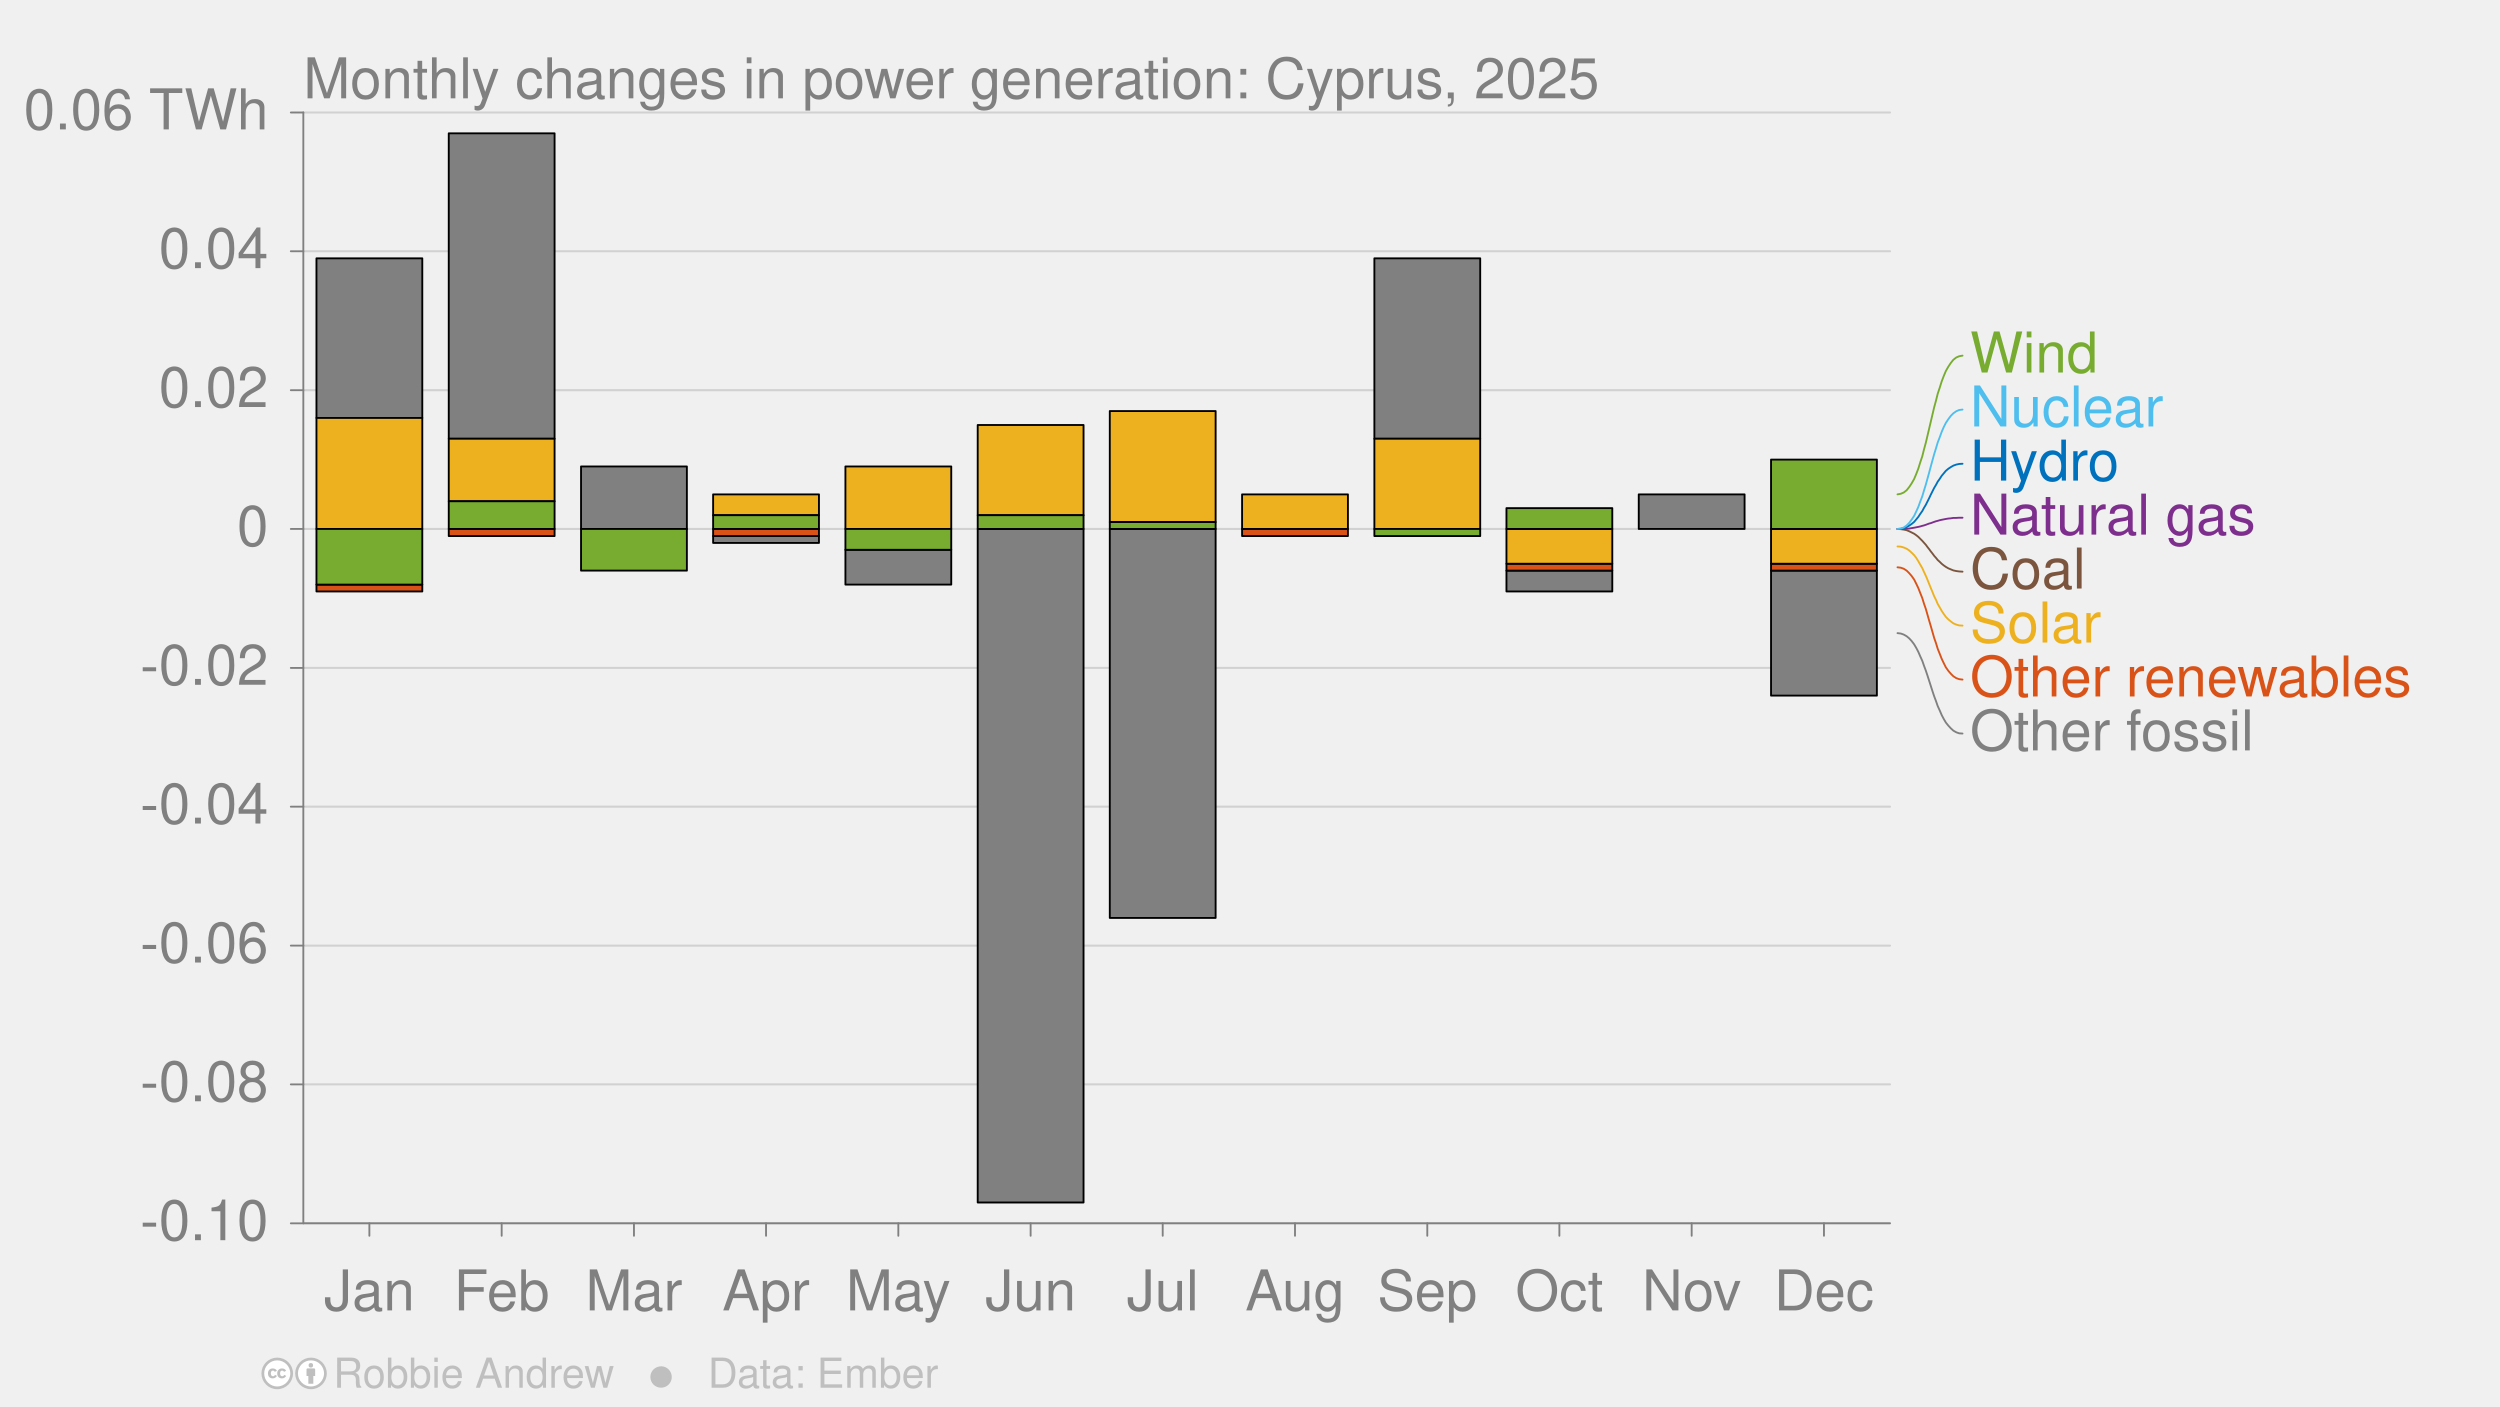
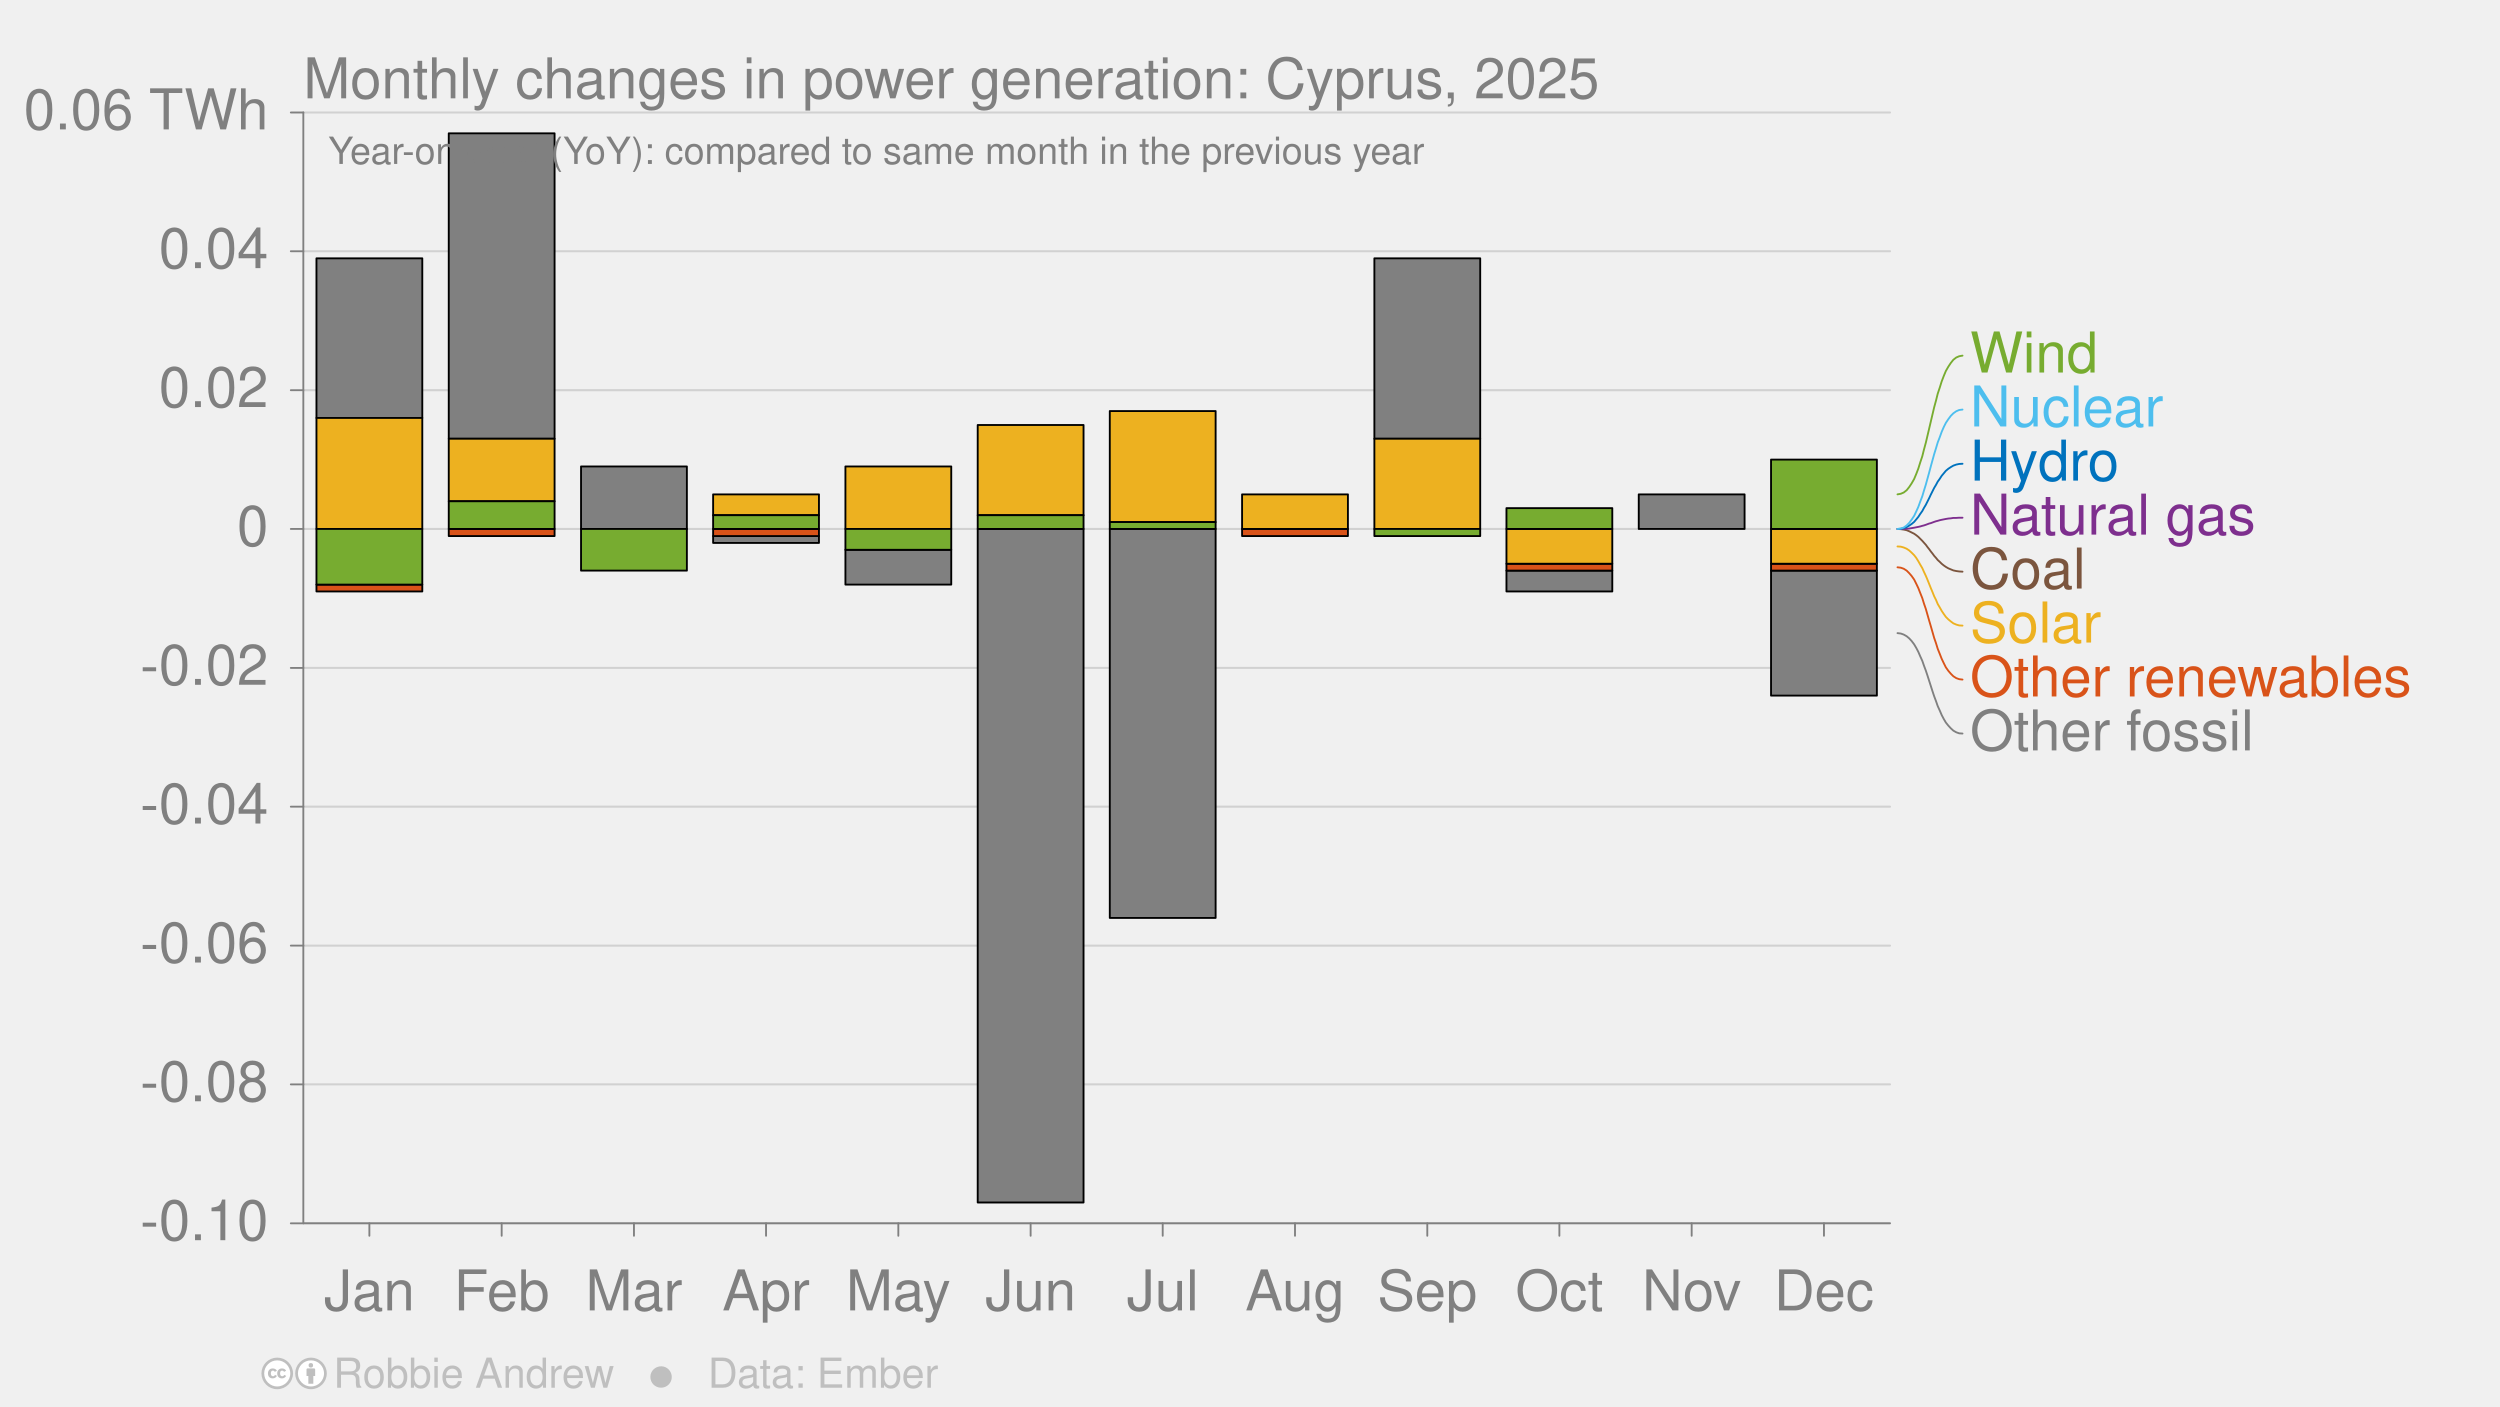
<svg xmlns="http://www.w3.org/2000/svg" xmlns:xlink="http://www.w3.org/1999/xlink" version="1.1" width="100%" height="100%" viewBox="0 0 1200.000 674.916">
  <style type="text/css">
  #main {font-family:Helvetica,Arial,sans-serif; font-size:27.00px;
         fill-opacity:1; fill:#000000; stroke:none; stroke-linejoin:round; stroke-linecap:round; stroke-width:1.00;}
  .marker {stroke-opacity:0;fill-opacity:0;}
  .marker:hover {stroke-opacity:0.5; fill-opacity:1;}
  .ticklabel {font-size:27.00px;fill:#808080;stroke:none;font-family:Helvetica}
  .ytl {text-anchor:end;}
  .dp1 {pointer-events:none;font-size:70%;text-anchor:middle;fill:#000000;}
  .dp2 {pointer-events:none;font-size:70%;text-anchor:middle;fill:#FFFFFF;}
  .numtip {pointer-events:none;}
  .cc {opacity:0.25;}
.dl_fe {background-color:#FDFFDF;display:flex;margin:auto;align-items:center}
.dl_fe_p {font-size:20px;text-align:center;margin:3px}
.dl_el {display:none;pointer-events:none;}
.cc:hover + .dl_el {display:block;}
text:hover + .dl_el {display:block;}
</style>
  <defs>
    <clipPath id="axis_clip">
      <rect x="145.8" y="54.2" width="761.2" height="532.8" />
    </clipPath>
    <path id="line_x" d="M 145.600,0 h 761.600" stroke="#262626" stroke-opacity="0.15" stroke-width="1.00" />
    <path id="tick_y" d="M 145.600,0 h -6.000" stroke="#808080" stroke-width="0.90" />
    <path id="tick_x" d="M 0,587.177 v 6.000" stroke="#808080" stroke-width="0.90" />
  </defs>
  <g id="main">
    <use xlink:href="#line_x" transform="translate(0,587.2)" />
    <use xlink:href="#line_x" transform="translate(0,520.5)" />
    <use xlink:href="#line_x" transform="translate(0,453.9)" />
    <use xlink:href="#line_x" transform="translate(0,387.2)" />
    <use xlink:href="#line_x" transform="translate(0,320.6)" />
    <use xlink:href="#line_x" transform="translate(0,253.9)" />
    <use xlink:href="#line_x" transform="translate(0,187.3)" />
    <use xlink:href="#line_x" transform="translate(0,120.6)" />
    <use xlink:href="#line_x" transform="translate(0,54.0)" />
    <use xlink:href="#tick_y" transform="translate(0,587.2)" />
    <use xlink:href="#tick_y" transform="translate(0,520.5)" />
    <use xlink:href="#tick_y" transform="translate(0,453.9)" />
    <use xlink:href="#tick_y" transform="translate(0,387.2)" />
    <use xlink:href="#tick_y" transform="translate(0,320.6)" />
    <use xlink:href="#tick_y" transform="translate(0,253.9)" />
    <use xlink:href="#tick_y" transform="translate(0,187.3)" />
    <use xlink:href="#tick_y" transform="translate(0,120.6)" />
    <use xlink:href="#tick_y" transform="translate(0,54.0)" />
    <use xlink:href="#tick_x" transform="translate(177.3,0)" />
    <use xlink:href="#tick_x" transform="translate(240.8,0)" />
    <use xlink:href="#tick_x" transform="translate(304.3,0)" />
    <use xlink:href="#tick_x" transform="translate(367.7,0)" />
    <use xlink:href="#tick_x" transform="translate(431.2,0)" />
    <use xlink:href="#tick_x" transform="translate(494.7,0)" />
    <use xlink:href="#tick_x" transform="translate(558.1,0)" />
    <use xlink:href="#tick_x" transform="translate(621.6,0)" />
    <use xlink:href="#tick_x" transform="translate(685.1,0)" />
    <use xlink:href="#tick_x" transform="translate(748.5,0)" />
    <use xlink:href="#tick_x" transform="translate(812.0,0)" />
    <use xlink:href="#tick_x" transform="translate(875.5,0)" />
    <polyline points="145.6,53.993 145.6,587.177 907.2,587.177" stroke="#808080" stroke-width="0.90" fill="none" />
    <text class="ticklabel xtl" transform="translate(177.3,629.0)" text-anchor="middle">Jan</text>
    <text class="ticklabel xtl" transform="translate(240.8,629.0)" text-anchor="middle">Feb</text>
    <text class="ticklabel xtl" transform="translate(304.3,629.0)" text-anchor="middle">Mar</text>
    <text class="ticklabel xtl" transform="translate(367.7,629.0)" text-anchor="middle">Apr</text>
    <text class="ticklabel xtl" transform="translate(431.2,629.0)" text-anchor="middle">May</text>
    <text class="ticklabel xtl" transform="translate(494.7,629.0)" text-anchor="middle">Jun</text>
    <text class="ticklabel xtl" transform="translate(558.1,629.0)" text-anchor="middle">Jul</text>
    <text class="ticklabel xtl" transform="translate(621.6,629.0)" text-anchor="middle">Aug</text>
    <text class="ticklabel xtl" transform="translate(685.1,629.0)" text-anchor="middle">Sep</text>
    <text class="ticklabel xtl" transform="translate(748.5,629.0)" text-anchor="middle">Oct</text>
    <text class="ticklabel xtl" transform="translate(812.0,629.0)" text-anchor="middle">Nov</text>
    <text class="ticklabel xtl" transform="translate(875.5,629.0)" text-anchor="middle">Dec</text>
    <text class="ticklabel ytl" transform="translate(128.8,595.3)">-0.10</text>
    <text class="ticklabel ytl" transform="translate(128.8,528.6)">-0.08</text>
    <text class="ticklabel ytl" transform="translate(128.8,462.0)">-0.06</text>
    <text class="ticklabel ytl" transform="translate(128.8,395.3)">-0.04</text>
    <text class="ticklabel ytl" transform="translate(128.8,328.7)">-0.02</text>
    <text class="ticklabel ytl" transform="translate(128.8,262.0)">0</text>
    <text class="ticklabel ytl" transform="translate(128.8,195.4)">0.02</text>
    <text class="ticklabel ytl" transform="translate(128.8,128.7)">0.04</text>
    <text class="ticklabel ytl" transform="translate(128.8,62.1)">0.06 TWh</text>
    <g stroke="#000" stroke-width="0.90" fill="#808080" clip-path="url(#axis_clip)">
      <polygon class="pl" points="151.9,124.0 151.9,200.6 202.7,200.6 202.7,124.0 151.9,124.0" />
      <polygon class="pl" points="215.4,64.0 215.4,210.6 266.2,210.6 266.2,64.0 215.4,64.0" />
      <polygon class="pl" points="278.9,223.9 278.9,253.9 329.7,253.9 329.7,223.9 278.9,223.9" />
      <polygon class="pl" points="342.3,260.6 342.3,257.3 393.1,257.3 393.1,260.6 342.3,260.6" />
      <polygon class="pl" points="405.8,280.6 405.8,263.9 456.6,263.9 456.6,280.6 405.8,280.6" />
      <polygon class="pl" points="469.3,577.2 469.3,253.9 520.1,253.9 520.1,577.2 469.3,577.2" />
      <polygon class="pl" points="532.7,440.6 532.7,253.9 583.5,253.9 583.5,440.6 532.7,440.6" />
      <polygon class="pl" points="659.7,124.0 659.7,210.6 710.5,210.6 710.5,124.0 659.7,124.0" />
      <polygon class="pl" points="723.1,283.9 723.1,273.9 773.9,273.9 773.9,283.9 723.1,283.9" />
      <polygon class="pl" points="786.6,237.3 786.6,253.9 837.4,253.9 837.4,237.3 786.6,237.3" />
      <polygon class="pl" points="850.1,333.9 850.1,273.9 900.9,273.9 900.9,333.9 850.1,333.9" />
    </g>
    <g stroke="#000" stroke-width="0.90" fill="#4DBEEE" clip-path="url(#axis_clip)">
</g>
    <g stroke="#000" stroke-width="0.90" fill="#D95319" clip-path="url(#axis_clip)">
      <polygon class="pl" points="151.9,283.9 151.9,280.6 202.7,280.6 202.7,283.9 151.9,283.9" />
      <polygon class="pl" points="215.4,257.3 215.4,253.9 266.2,253.9 266.2,257.3 215.4,257.3" />
      <polygon class="pl" points="342.3,257.3 342.3,253.9 393.1,253.9 393.1,257.3 342.3,257.3" />
      <polygon class="pl" points="596.2,257.3 596.2,253.9 647.0,253.9 647.0,257.3 596.2,257.3" />
      <polygon class="pl" points="723.1,273.9 723.1,270.6 773.9,270.6 773.9,273.9 723.1,273.9" />
      <polygon class="pl" points="850.1,273.9 850.1,270.6 900.9,270.6 900.9,273.9 850.1,273.9" />
    </g>
    <g stroke="#000" stroke-width="0.90" fill="#EDB120" clip-path="url(#axis_clip)">
      <polygon class="pl" points="151.9,200.6 151.9,253.9 202.7,253.9 202.7,200.6 151.9,200.6" />
      <polygon class="pl" points="215.4,210.6 215.4,240.6 266.2,240.6 266.2,210.6 215.4,210.6" />
      <polygon class="pl" points="342.3,237.3 342.3,247.3 393.1,247.3 393.1,237.3 342.3,237.3" />
      <polygon class="pl" points="405.8,223.9 405.8,253.9 456.6,253.9 456.6,223.9 405.8,223.9" />
      <polygon class="pl" points="469.3,204.0 469.3,247.3 520.1,247.3 520.1,204.0 469.3,204.0" />
      <polygon class="pl" points="532.7,197.3 532.7,250.6 583.5,250.6 583.5,197.3 532.7,197.3" />
      <polygon class="pl" points="596.2,237.3 596.2,253.9 647.0,253.9 647.0,237.3 596.2,237.3" />
      <polygon class="pl" points="659.7,210.6 659.7,253.9 710.5,253.9 710.5,210.6 659.7,210.6" />
      <polygon class="pl" points="723.1,270.6 723.1,253.9 773.9,253.9 773.9,270.6 723.1,270.6" />
      <polygon class="pl" points="850.1,270.6 850.1,253.9 900.9,253.9 900.9,270.6 850.1,270.6" />
    </g>
    <g stroke="#000" stroke-width="0.90" fill="#77AC30" clip-path="url(#axis_clip)">
      <polygon class="pl" points="151.9,280.6 151.9,253.9 202.7,253.9 202.7,280.6 151.9,280.6" />
      <polygon class="pl" points="215.4,240.6 215.4,253.9 266.2,253.9 266.2,240.6 215.4,240.6" />
      <polygon class="pl" points="278.9,273.9 278.9,253.9 329.7,253.9 329.7,273.9 278.9,273.9" />
      <polygon class="pl" points="342.3,247.3 342.3,253.9 393.1,253.9 393.1,247.3 342.3,247.3" />
      <polygon class="pl" points="405.8,263.9 405.8,253.9 456.6,253.9 456.6,263.9 405.8,263.9" />
      <polygon class="pl" points="469.3,247.3 469.3,253.9 520.1,253.9 520.1,247.3 469.3,247.3" />
      <polygon class="pl" points="532.7,250.6 532.7,253.9 583.5,253.9 583.5,250.6 532.7,250.6" />
      <polygon class="pl" points="659.7,257.3 659.7,253.9 710.5,253.9 710.5,257.3 659.7,257.3" />
      <polygon class="pl" points="723.1,243.9 723.1,253.9 773.9,253.9 773.9,243.9 723.1,243.9" />
      <polygon class="pl" points="850.1,220.6 850.1,253.9 900.9,253.9 900.9,220.6 850.1,220.6" />
    </g>
    <g stroke="#000" stroke-width="0.90" fill="#0072BD" clip-path="url(#axis_clip)">
</g>
    <g stroke="#000" stroke-width="0.90" fill="#7E2F8E" clip-path="url(#axis_clip)">
</g>
    <g stroke="#000" stroke-width="0.90" fill="#7B553E" clip-path="url(#axis_clip)">
</g>
    <text transform="translate(945.6,274.4)" dy="8.1" font-size="27.00" fill="#7B553E" stroke="none">Coal</text>
    <text transform="translate(945.6,248.5)" dy="8.1" font-size="27.00" fill="#7E2F8E" stroke="none">Natural gas</text>
    <text transform="translate(945.6,222.6)" dy="8.1" font-size="27.00" fill="#0072BD" stroke="none">Hydro</text>
    <text transform="translate(945.6,170.7)" dy="8.1" font-size="27.00" fill="#77AC30" stroke="none">Wind</text>
    <text transform="translate(945.6,300.3)" dy="8.1" font-size="27.00" fill="#EDB120" stroke="none">Solar</text>
    <text transform="translate(945.6,326.2)" dy="8.1" font-size="27.00" fill="#D95319" stroke="none">Other renewables</text>
    <text transform="translate(945.6,196.6)" dy="8.1" font-size="27.00" fill="#4DBEEE" stroke="none">Nuclear</text>
    <text transform="translate(945.6,352.1)" dy="8.1" font-size="27.00" fill="#808080" stroke="none">Other fossil</text>
    <polyline class="pl" points="910.8,253.9 912.4,254.0 913.8,254.2 915.2,254.5 916.4,255.0 917.6,255.6 918.8,256.2 919.8,256.9 920.8,257.7 921.7,258.6 922.7,259.6 923.5,260.5 924.4,261.5 925.2,262.6 926.0,263.6 926.8,264.7 927.6,265.7 928.4,266.8 929.3,267.8 930.1,268.8 931.1,269.7 932.0,270.6 933.0,271.4 934.0,272.1 935.2,272.8 936.4,273.3 937.6,273.8 939.0,274.1 940.4,274.3 942.0,274.4" stroke="#7B553E" stroke-width="0.90" stroke-opacity="1.00" fill="none" />
    <polyline class="pl" points="910.8,253.9 912.4,253.9 913.8,253.9 915.2,253.8 916.4,253.7 917.6,253.5 918.8,253.3 919.8,253.1 920.8,252.9 921.7,252.7 922.7,252.4 923.5,252.2 924.4,251.9 925.2,251.6 926.0,251.3 926.8,251.1 927.6,250.8 928.4,250.5 929.3,250.2 930.1,250.0 931.1,249.7 932.0,249.5 933.0,249.3 934.0,249.1 935.2,248.9 936.4,248.8 937.6,248.6 939.0,248.6 940.4,248.5 942.0,248.5" stroke="#7E2F8E" stroke-width="0.90" stroke-opacity="1.00" fill="none" />
    <polyline class="pl" points="910.8,253.9 912.4,253.8 913.8,253.5 915.2,253.0 916.4,252.3 917.6,251.5 918.8,250.5 919.8,249.3 920.8,248.1 921.7,246.7 922.7,245.3 923.5,243.8 924.4,242.3 925.2,240.7 926.0,239.1 926.8,237.4 927.6,235.8 928.4,234.2 929.3,232.7 930.1,231.2 931.1,229.8 932.0,228.4 933.0,227.2 934.0,226.0 935.2,225.0 936.4,224.2 937.6,223.5 939.0,223.0 940.4,222.7 942.0,222.6" stroke="#0072BD" stroke-width="0.90" stroke-opacity="1.00" fill="none" />
    <polyline class="pl" points="910.8,237.3 912.4,237.0 913.8,236.4 915.2,235.3 916.4,233.8 917.6,232.0 918.8,229.9 919.8,227.5 920.8,224.9 921.7,222.0 922.7,219.0 923.5,215.8 924.4,212.5 925.2,209.1 926.0,205.7 926.8,202.3 927.6,198.9 928.4,195.5 929.3,192.2 930.1,189.0 931.1,186.0 932.0,183.1 933.0,180.5 934.0,178.1 935.2,176.0 936.4,174.2 937.6,172.7 939.0,171.6 940.4,171.0 942.0,170.7" stroke="#77AC30" stroke-width="0.90" stroke-opacity="1.00" fill="none" />
    <polyline class="pl" points="910.8,262.3 912.4,262.4 913.8,262.8 915.2,263.4 916.4,264.2 917.6,265.3 918.8,266.5 919.8,267.8 920.8,269.4 921.7,271.0 922.7,272.7 923.5,274.5 924.4,276.4 925.2,278.3 926.0,280.3 926.8,282.3 927.6,284.2 928.4,286.2 929.3,288.0 930.1,289.9 931.1,291.6 932.0,293.2 933.0,294.7 934.0,296.1 935.2,297.3 936.4,298.3 937.6,299.2 939.0,299.8 940.4,300.2 942.0,300.3" stroke="#EDB120" stroke-width="0.90" stroke-opacity="1.00" fill="none" />
    <polyline class="pl" points="910.8,272.3 912.4,272.5 913.8,273.0 915.2,273.9 916.4,275.1 917.6,276.5 918.8,278.2 919.8,280.2 920.8,282.3 921.7,284.6 922.7,287.1 923.5,289.7 924.4,292.3 925.2,295.1 926.0,297.9 926.8,300.6 927.6,303.4 928.4,306.2 929.3,308.8 930.1,311.4 931.1,313.9 932.0,316.2 933.0,318.3 934.0,320.3 935.2,322.0 936.4,323.4 937.6,324.6 939.0,325.5 940.4,326.0 942.0,326.2" stroke="#D95319" stroke-width="0.90" stroke-opacity="1.00" fill="none" />
    <polyline class="pl" points="910.8,253.9 912.4,253.7 913.8,253.2 915.2,252.2 916.4,251.0 917.6,249.4 918.8,247.6 919.8,245.5 920.8,243.3 921.7,240.8 922.7,238.2 923.5,235.5 924.4,232.6 925.2,229.7 926.0,226.8 926.8,223.8 927.6,220.9 928.4,218.0 929.3,215.1 930.1,212.4 931.1,209.8 932.0,207.3 933.0,205.0 934.0,203.0 935.2,201.2 936.4,199.6 937.6,198.4 939.0,197.4 940.4,196.8 942.0,196.6" stroke="#4DBEEE" stroke-width="0.90" stroke-opacity="1.00" fill="none" />
    <polyline class="pl" points="910.8,303.9 912.4,304.1 913.8,304.6 915.2,305.4 916.4,306.4 917.6,307.7 918.8,309.3 919.8,311.0 920.8,312.9 921.7,315.0 922.7,317.2 923.5,319.5 924.4,321.9 925.2,324.3 926.0,326.8 926.8,329.3 927.6,331.8 928.4,334.2 929.3,336.6 930.1,338.9 931.1,341.1 932.0,343.2 933.0,345.1 934.0,346.8 935.2,348.3 936.4,349.6 937.6,350.7 939.0,351.5 940.4,352.0 942.0,352.1" stroke="#808080" stroke-width="0.90" stroke-opacity="1.00" fill="none" />
    <text transform="translate(145.6,47.2)" dy="0.0" font-size="27.00" fill="#808080" stroke="none">Monthly changes in power generation: Cyprus, 2025</text>
+     <text transform="translate(157.6,60.7)" dy="18.0" font-size="18.00" fill="#808080" stroke="none">Year-on-year (YoY): compared to same month in the previous year</text>
    <text transform="translate(160.0,666.1)" font-size="19.80" font-family="Helvetica" fill="#BFBFBF" stroke="none" xml:space="preserve">Robbie Andrew   ●   Data: Ember</text>
    <g>
      <rect x="123.0" y="651.4" width="34" height="17" fill="#FFF" stroke="none" opacity="0.01" />
      <g transform="translate(124.0,652.4) scale(0.24)">
        <g>
          <circle fill="#FFF" cx="37.79" cy="28.5" r="28.84" />
          <circle fill="none" cx="37.79" cy="28.5" r="28.84" stroke="#BFBFBF" stroke-width="5.5" />
          <path fill="#BFBFBF" d="M37.16,23.19 l-4.29,2.23c-0.458-0.951-1.02-1.62-1.69-2c-0.667-0.38-1.29-0.571-1.86-0.571c-2.86,0-4.29,1.89-4.29,5.66 c0,1.71,0.36,3.08,1.09,4.11c0.724,1.03,1.79,1.54,3.2,1.54c1.87,0,3.18-0.915,3.94-2.74l3.94,2 c-0.838,1.56-2,2.79-3.49,3.69c-1.48,0.896-3.12,1.34-4.91,1.34c-2.86,0-5.16-0.875-6.92-2.63 c-1.75-1.75-2.63-4.19-2.63-7.31c0-3.05,0.886-5.47,2.66-7.26c1.77-1.79,4.01-2.69,6.72-2.69 C32.6,18.56,35.44,20.1,37.16,23.19z               M55.61,23.19l-4.23,2.23c-0.457-0.951-1.02-1.62-1.69-2 c-0.668-0.38-1.31-0.571-1.91-0.571c-2.86,0-4.29,1.89-4.29,5.66c0,1.71,0.363,3.08,1.09,4.11 c0.723,1.03,1.79,1.54,3.2,1.54c1.87,0,3.18-0.915,3.94-2.74l4,2c-0.875,1.56-2.06,2.79-3.54,3.69 c-1.49,0.9-3.11,1.34-4.86,1.34c-2.9,0-5.21-0.875-6.94-2.63c-1.74-1.75-2.6-4.19-2.6-7.31 c0-3.05,0.885-5.47,2.66-7.26c1.77-1.79,4.01-2.69,6.71-2.69C51.12,18.56,53.944,20.1,55.61,23.19z" />
        </g>
      </g>
      <g transform="translate(140.2,652.4) scale(0.24)">
        <g>
          <circle fill="#FFF" cx="37.79" cy="28.5" r="28.84" />
          <circle fill="none" cx="37.79" cy="28.5" r="28.84" stroke="#BFBFBF" stroke-width="5.5" />
          <path fill="#BFBFBF" d="M46.129,20.557v13.085h-3.656v15.542h-9.944V33.643h-3.656V20.557 c0-0.572,0.2-1.057,0.599-1.457c0.401-0.399,0.887-0.6,1.457-0.6h13.144c0.533,0,1.01,0.2,1.428,0.6 C45.918,19.5,46.129,19.986,46.129,20.557z               M33.042,12.329c0-3.008,1.485-4.514,4.458-4.514s4.457,1.504,4.457,4.514 c0,2.971-1.486,4.457-4.457,4.457S33.042,15.3,33.042,12.329z" />
        </g>
      </g>
    </g>
  </g>
</svg>
